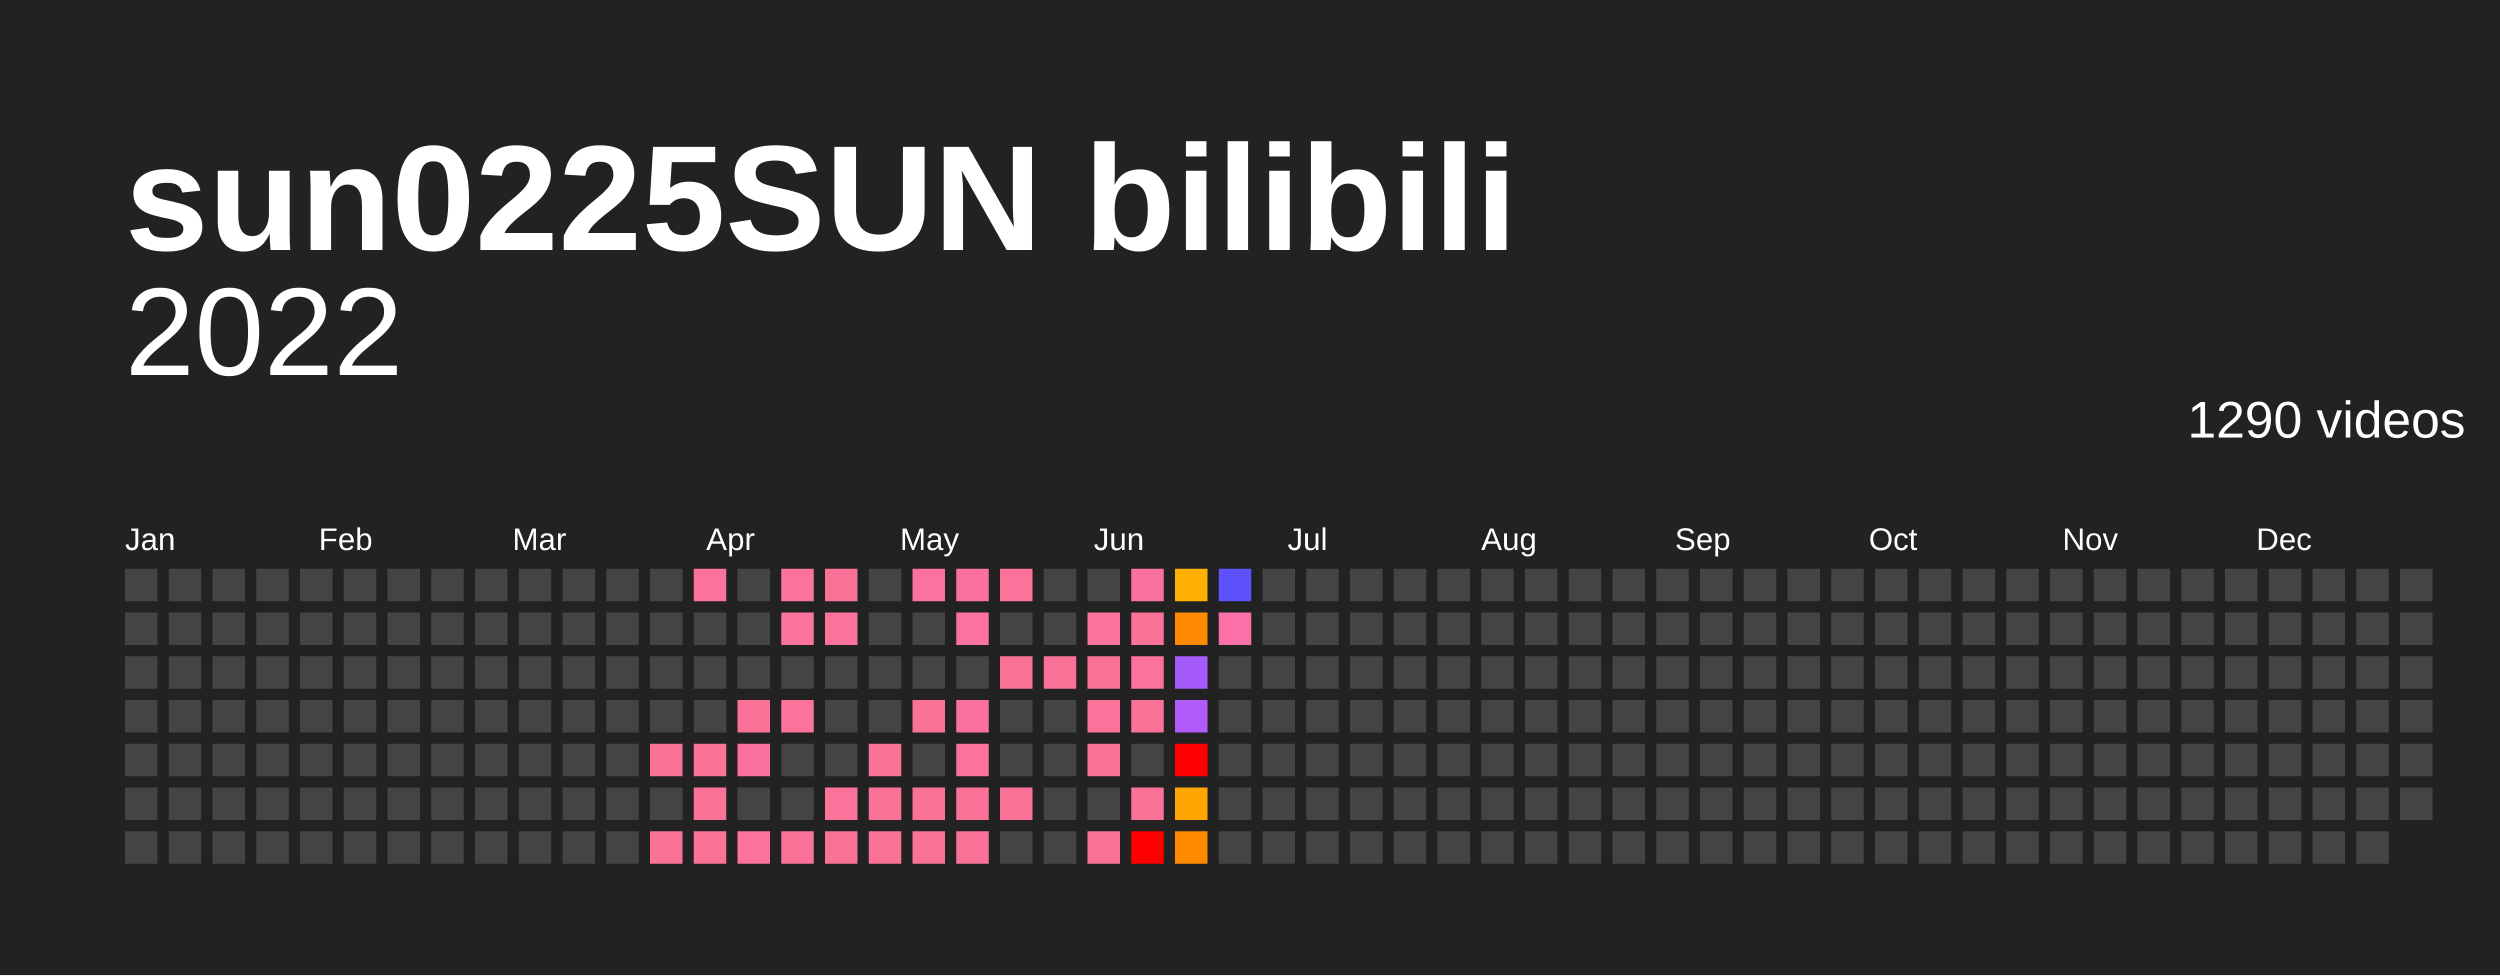
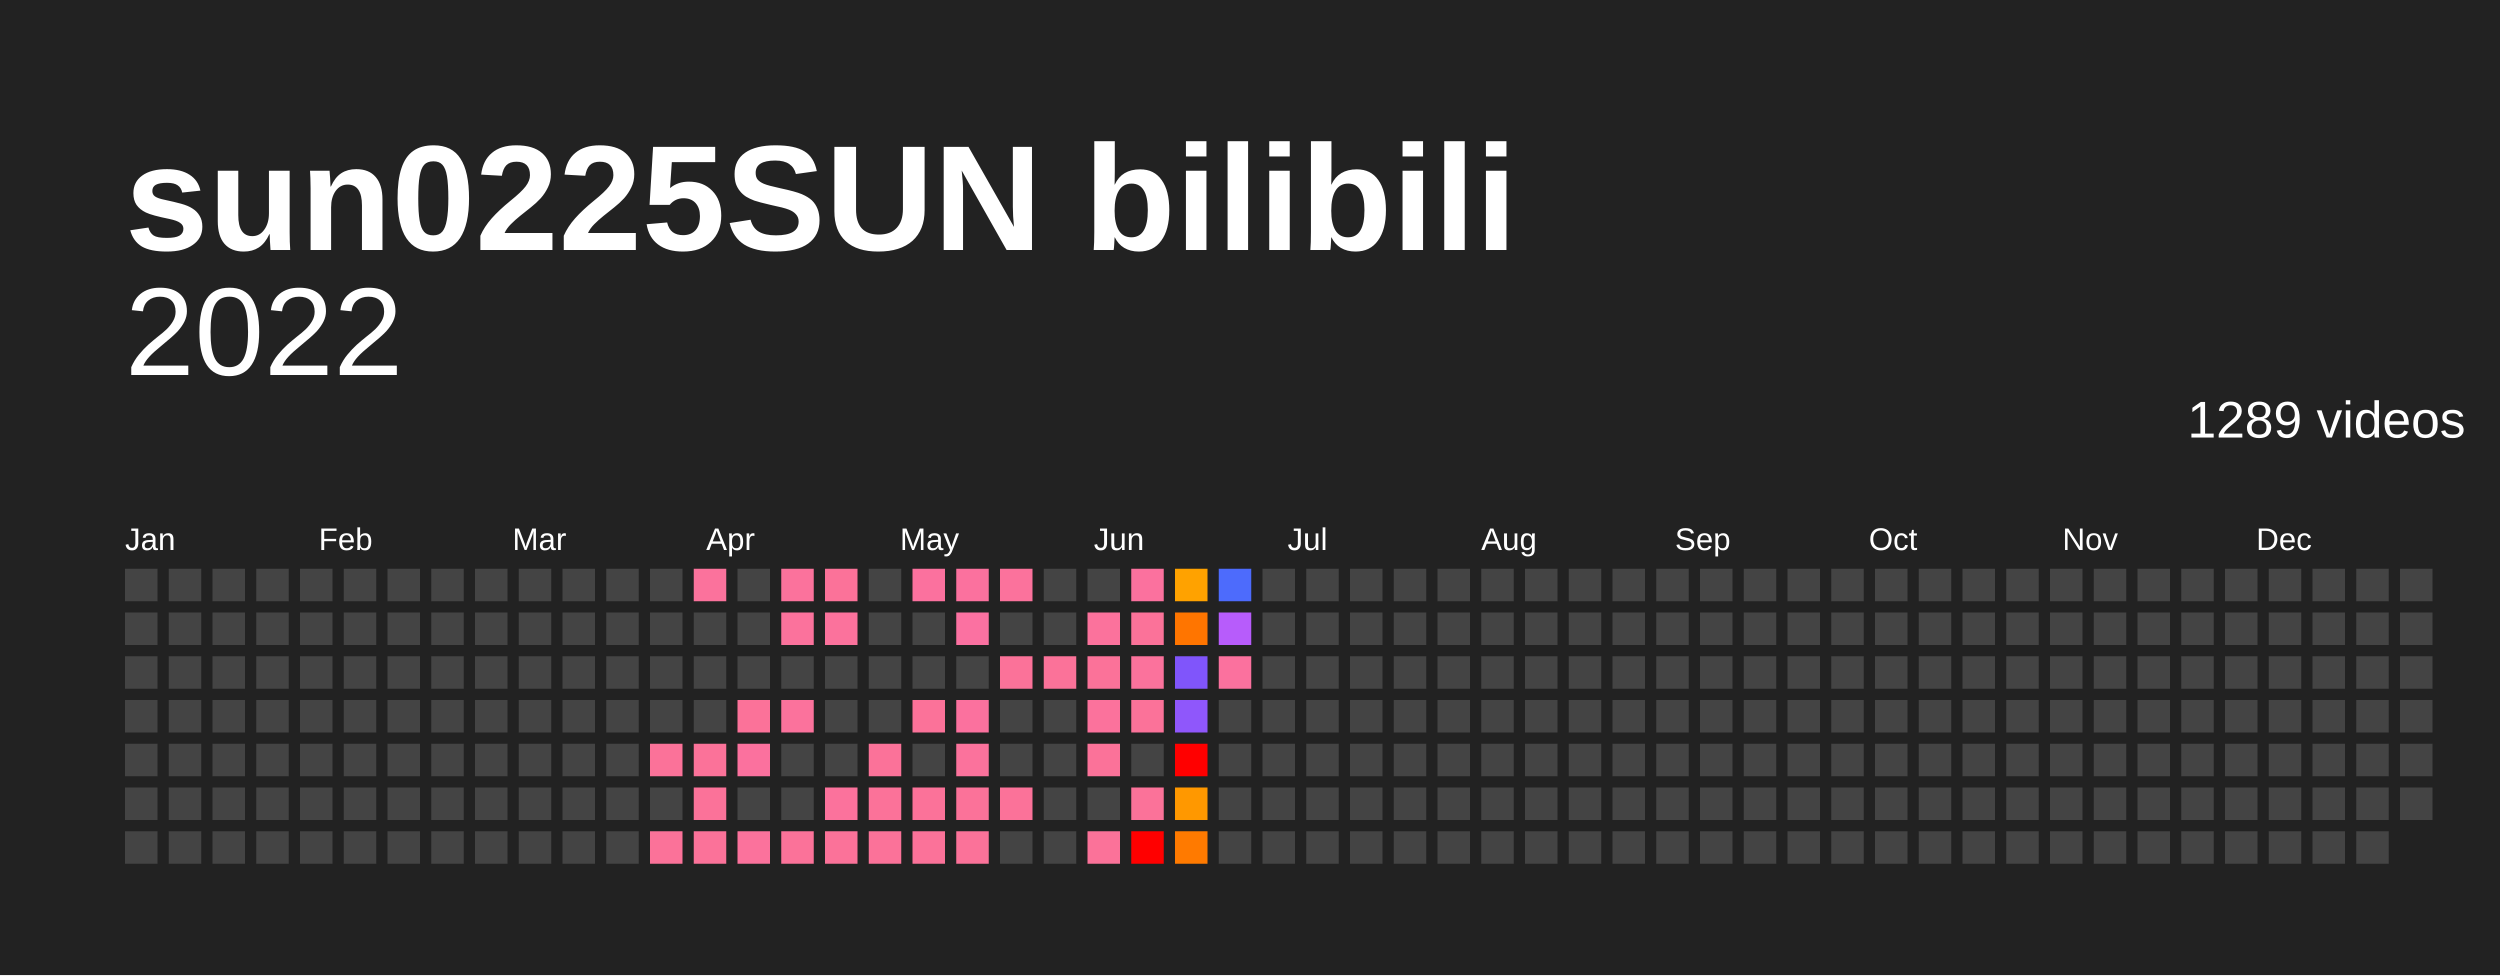
<svg xmlns="http://www.w3.org/2000/svg" baseProfile="full" height="78mm" version="1.1" viewBox="0,0,200,78" width="200mm">
  <defs />
  <rect fill="#222222" height="78" width="200" x="0" y="0" />
  <text fill="#FFFFFF" style="font-size:12px; font-family:Arial; font-weight:bold;" x="10" y="20">sun0225SUN bilibili</text>
  <text alignment-baseline="hanging" fill="#FFFFFF" style="font-size:10.0px; font-family:Arial;" x="10" y="30">2022</text>
-   <text alignment-baseline="hanging" fill="#FFFFFF" style="font-size:4.125px; font-family:Arial;" x="175" y="35">1290 videos</text>
+   <text alignment-baseline="hanging" fill="#FFFFFF" style="font-size:4.125px; font-family:Arial;" x="175" y="35">1289 videos</text>
  <text fill="#FFFFFF" style="font-size:2.5px; font-family:Arial" x="10.0" y="44">Jan</text>
  <text fill="#FFFFFF" style="font-size:2.5px; font-family:Arial" x="25.5" y="44">Feb</text>
  <text fill="#FFFFFF" style="font-size:2.5px; font-family:Arial" x="41.0" y="44">Mar</text>
  <text fill="#FFFFFF" style="font-size:2.5px; font-family:Arial" x="56.5" y="44">Apr</text>
  <text fill="#FFFFFF" style="font-size:2.5px; font-family:Arial" x="72.0" y="44">May</text>
  <text fill="#FFFFFF" style="font-size:2.5px; font-family:Arial" x="87.5" y="44">Jun</text>
  <text fill="#FFFFFF" style="font-size:2.5px; font-family:Arial" x="103.0" y="44">Jul</text>
  <text fill="#FFFFFF" style="font-size:2.5px; font-family:Arial" x="118.5" y="44">Aug</text>
  <text fill="#FFFFFF" style="font-size:2.5px; font-family:Arial" x="134.0" y="44">Sep</text>
  <text fill="#FFFFFF" style="font-size:2.5px; font-family:Arial" x="149.5" y="44">Oct</text>
  <text fill="#FFFFFF" style="font-size:2.5px; font-family:Arial" x="165.0" y="44">Nov</text>
  <text fill="#FFFFFF" style="font-size:2.5px; font-family:Arial" x="180.5" y="44">Dec</text>
  <rect fill="#444444" height="2.6" width="2.6" x="10.0" y="45.5" />
  <rect fill="#444444" height="2.6" width="2.6" x="10.0" y="49.0" />
  <rect fill="#444444" height="2.6" width="2.6" x="10.0" y="52.5" />
  <rect fill="#444444" height="2.6" width="2.6" x="10.0" y="56.0" />
  <rect fill="#444444" height="2.6" width="2.6" x="10.0" y="59.5" />
  <rect fill="#444444" height="2.6" width="2.6" x="10.0" y="63.0" />
  <rect fill="#444444" height="2.6" width="2.6" x="10.0" y="66.5" />
  <rect fill="#444444" height="2.6" width="2.6" x="13.5" y="45.5" />
  <rect fill="#444444" height="2.6" width="2.6" x="13.5" y="49.0" />
  <rect fill="#444444" height="2.6" width="2.6" x="13.5" y="52.5" />
  <rect fill="#444444" height="2.6" width="2.6" x="13.5" y="56.0" />
  <rect fill="#444444" height="2.6" width="2.6" x="13.5" y="59.5" />
  <rect fill="#444444" height="2.6" width="2.6" x="13.5" y="63.0" />
  <rect fill="#444444" height="2.6" width="2.6" x="13.5" y="66.5" />
  <rect fill="#444444" height="2.6" width="2.6" x="17.0" y="45.5" />
  <rect fill="#444444" height="2.6" width="2.6" x="17.0" y="49.0" />
  <rect fill="#444444" height="2.6" width="2.6" x="17.0" y="52.5" />
  <rect fill="#444444" height="2.6" width="2.6" x="17.0" y="56.0" />
  <rect fill="#444444" height="2.6" width="2.6" x="17.0" y="59.5" />
  <rect fill="#444444" height="2.6" width="2.6" x="17.0" y="63.0" />
  <rect fill="#444444" height="2.6" width="2.6" x="17.0" y="66.5" />
  <rect fill="#444444" height="2.6" width="2.6" x="20.5" y="45.5" />
  <rect fill="#444444" height="2.6" width="2.6" x="20.5" y="49.0" />
  <rect fill="#444444" height="2.6" width="2.6" x="20.5" y="52.5" />
  <rect fill="#444444" height="2.6" width="2.6" x="20.5" y="56.0" />
  <rect fill="#444444" height="2.6" width="2.6" x="20.5" y="59.5" />
  <rect fill="#444444" height="2.6" width="2.6" x="20.5" y="63.0" />
  <rect fill="#444444" height="2.6" width="2.6" x="20.5" y="66.5" />
  <rect fill="#444444" height="2.6" width="2.6" x="24.0" y="45.5" />
  <rect fill="#444444" height="2.6" width="2.6" x="24.0" y="49.0" />
  <rect fill="#444444" height="2.6" width="2.6" x="24.0" y="52.5" />
  <rect fill="#444444" height="2.6" width="2.6" x="24.0" y="56.0" />
  <rect fill="#444444" height="2.6" width="2.6" x="24.0" y="59.5" />
  <rect fill="#444444" height="2.6" width="2.6" x="24.0" y="63.0" />
  <rect fill="#444444" height="2.6" width="2.6" x="24.0" y="66.5" />
  <rect fill="#444444" height="2.6" width="2.6" x="27.5" y="45.5" />
  <rect fill="#444444" height="2.6" width="2.6" x="27.5" y="49.0" />
  <rect fill="#444444" height="2.6" width="2.6" x="27.5" y="52.5" />
  <rect fill="#444444" height="2.6" width="2.6" x="27.5" y="56.0" />
  <rect fill="#444444" height="2.6" width="2.6" x="27.5" y="59.5" />
  <rect fill="#444444" height="2.6" width="2.6" x="27.5" y="63.0" />
  <rect fill="#444444" height="2.6" width="2.6" x="27.5" y="66.5" />
  <rect fill="#444444" height="2.6" width="2.6" x="31.0" y="45.5" />
  <rect fill="#444444" height="2.6" width="2.6" x="31.0" y="49.0" />
  <rect fill="#444444" height="2.6" width="2.6" x="31.0" y="52.5" />
  <rect fill="#444444" height="2.6" width="2.6" x="31.0" y="56.0" />
  <rect fill="#444444" height="2.6" width="2.6" x="31.0" y="59.5" />
  <rect fill="#444444" height="2.6" width="2.6" x="31.0" y="63.0" />
  <rect fill="#444444" height="2.6" width="2.6" x="31.0" y="66.5" />
  <rect fill="#444444" height="2.6" width="2.6" x="34.5" y="45.5" />
  <rect fill="#444444" height="2.6" width="2.6" x="34.5" y="49.0" />
  <rect fill="#444444" height="2.6" width="2.6" x="34.5" y="52.5" />
  <rect fill="#444444" height="2.6" width="2.6" x="34.5" y="56.0" />
  <rect fill="#444444" height="2.6" width="2.6" x="34.5" y="59.5" />
  <rect fill="#444444" height="2.6" width="2.6" x="34.5" y="63.0" />
  <rect fill="#444444" height="2.6" width="2.6" x="34.5" y="66.5" />
  <rect fill="#444444" height="2.6" width="2.6" x="38.0" y="45.5" />
  <rect fill="#444444" height="2.6" width="2.6" x="38.0" y="49.0" />
  <rect fill="#444444" height="2.6" width="2.6" x="38.0" y="52.5" />
  <rect fill="#444444" height="2.6" width="2.6" x="38.0" y="56.0" />
  <rect fill="#444444" height="2.6" width="2.6" x="38.0" y="59.5" />
  <rect fill="#444444" height="2.6" width="2.6" x="38.0" y="63.0" />
  <rect fill="#444444" height="2.6" width="2.6" x="38.0" y="66.5" />
  <rect fill="#444444" height="2.6" width="2.6" x="41.5" y="45.5" />
  <rect fill="#444444" height="2.6" width="2.6" x="41.5" y="49.0" />
  <rect fill="#444444" height="2.6" width="2.6" x="41.5" y="52.5" />
  <rect fill="#444444" height="2.6" width="2.6" x="41.5" y="56.0" />
  <rect fill="#444444" height="2.6" width="2.6" x="41.5" y="59.5" />
  <rect fill="#444444" height="2.6" width="2.6" x="41.5" y="63.0" />
  <rect fill="#444444" height="2.6" width="2.6" x="41.5" y="66.5" />
  <rect fill="#444444" height="2.6" width="2.6" x="45.0" y="45.5" />
  <rect fill="#444444" height="2.6" width="2.6" x="45.0" y="49.0" />
  <rect fill="#444444" height="2.6" width="2.6" x="45.0" y="52.5" />
  <rect fill="#444444" height="2.6" width="2.6" x="45.0" y="56.0" />
  <rect fill="#444444" height="2.6" width="2.6" x="45.0" y="59.5" />
  <rect fill="#444444" height="2.6" width="2.6" x="45.0" y="63.0" />
  <rect fill="#444444" height="2.6" width="2.6" x="45.0" y="66.5" />
  <rect fill="#444444" height="2.6" width="2.6" x="48.5" y="45.5" />
  <rect fill="#444444" height="2.6" width="2.6" x="48.5" y="49.0" />
  <rect fill="#444444" height="2.6" width="2.6" x="48.5" y="52.5" />
  <rect fill="#444444" height="2.6" width="2.6" x="48.5" y="56.0" />
  <rect fill="#444444" height="2.6" width="2.6" x="48.5" y="59.5" />
  <rect fill="#444444" height="2.6" width="2.6" x="48.5" y="63.0" />
  <rect fill="#444444" height="2.6" width="2.6" x="48.5" y="66.5" />
  <rect fill="#444444" height="2.6" width="2.6" x="52.0" y="45.5" />
  <rect fill="#444444" height="2.6" width="2.6" x="52.0" y="49.0" />
  <rect fill="#444444" height="2.6" width="2.6" x="52.0" y="52.5" />
  <rect fill="#444444" height="2.6" width="2.6" x="52.0" y="56.0" />
  <rect fill="#fb7299" height="2.6" width="2.6" x="52.0" y="59.5" />
  <rect fill="#444444" height="2.6" width="2.6" x="52.0" y="63.0" />
  <rect fill="#fb7299" height="2.6" width="2.6" x="52.0" y="66.5" />
-   <rect fill="#fb729b" height="2.6" width="2.6" x="55.5" y="45.5" />
+   <rect fill="#fb729c" height="2.6" width="2.6" x="55.5" y="45.5" />
  <rect fill="#444444" height="2.6" width="2.6" x="55.5" y="49.0" />
  <rect fill="#444444" height="2.6" width="2.6" x="55.5" y="52.5" />
  <rect fill="#444444" height="2.6" width="2.6" x="55.5" y="56.0" />
  <rect fill="#fb7299" height="2.6" width="2.6" x="55.5" y="59.5" />
  <rect fill="#fb7299" height="2.6" width="2.6" x="55.5" y="63.0" />
  <rect fill="#fb7299" height="2.6" width="2.6" x="55.5" y="66.5" />
  <rect fill="#444444" height="2.6" width="2.6" x="59.0" y="45.5" />
  <rect fill="#444444" height="2.6" width="2.6" x="59.0" y="49.0" />
  <rect fill="#444444" height="2.6" width="2.6" x="59.0" y="52.5" />
  <rect fill="#fb7299" height="2.6" width="2.6" x="59.0" y="56.0" />
-   <rect fill="#fb719d" height="2.6" width="2.6" x="59.0" y="59.5" />
+   <rect fill="#fb719e" height="2.6" width="2.6" x="59.0" y="59.5" />
  <rect fill="#444444" height="2.6" width="2.6" x="59.0" y="63.0" />
-   <rect fill="#fb729b" height="2.6" width="2.6" x="59.0" y="66.5" />
-   <rect fill="#fb729b" height="2.6" width="2.6" x="62.5" y="45.5" />
-   <rect fill="#fb729b" height="2.6" width="2.6" x="62.5" y="49.0" />
+   <rect fill="#fb729c" height="2.6" width="2.6" x="59.0" y="66.5" />
+   <rect fill="#fb729c" height="2.6" width="2.6" x="62.5" y="45.5" />
+   <rect fill="#fb729c" height="2.6" width="2.6" x="62.5" y="49.0" />
  <rect fill="#444444" height="2.6" width="2.6" x="62.5" y="52.5" />
-   <rect fill="#fb729b" height="2.6" width="2.6" x="62.5" y="56.0" />
+   <rect fill="#fb729c" height="2.6" width="2.6" x="62.5" y="56.0" />
  <rect fill="#444444" height="2.6" width="2.6" x="62.5" y="59.5" />
  <rect fill="#444444" height="2.6" width="2.6" x="62.5" y="63.0" />
  <rect fill="#fb7299" height="2.6" width="2.6" x="62.5" y="66.5" />
  <rect fill="#fb7299" height="2.6" width="2.6" x="66.0" y="45.5" />
-   <rect fill="#fb729b" height="2.6" width="2.6" x="66.0" y="49.0" />
+   <rect fill="#fb729c" height="2.6" width="2.6" x="66.0" y="49.0" />
  <rect fill="#444444" height="2.6" width="2.6" x="66.0" y="52.5" />
  <rect fill="#444444" height="2.6" width="2.6" x="66.0" y="56.0" />
  <rect fill="#444444" height="2.6" width="2.6" x="66.0" y="59.5" />
-   <rect fill="#fb729b" height="2.6" width="2.6" x="66.0" y="63.0" />
+   <rect fill="#fb729c" height="2.6" width="2.6" x="66.0" y="63.0" />
  <rect fill="#fb7299" height="2.6" width="2.6" x="66.0" y="66.5" />
  <rect fill="#444444" height="2.6" width="2.6" x="69.5" y="45.5" />
  <rect fill="#444444" height="2.6" width="2.6" x="69.5" y="49.0" />
  <rect fill="#444444" height="2.6" width="2.6" x="69.5" y="52.5" />
  <rect fill="#444444" height="2.6" width="2.6" x="69.5" y="56.0" />
  <rect fill="#fb7299" height="2.6" width="2.6" x="69.5" y="59.5" />
  <rect fill="#fb7299" height="2.6" width="2.6" x="69.5" y="63.0" />
  <rect fill="#fb7299" height="2.6" width="2.6" x="69.5" y="66.5" />
-   <rect fill="#fb71a0" height="2.6" width="2.6" x="73.0" y="45.5" />
+   <rect fill="#fb719e" height="2.6" width="2.6" x="73.0" y="45.5" />
  <rect fill="#444444" height="2.6" width="2.6" x="73.0" y="49.0" />
  <rect fill="#444444" height="2.6" width="2.6" x="73.0" y="52.5" />
  <rect fill="#fb7299" height="2.6" width="2.6" x="73.0" y="56.0" />
  <rect fill="#444444" height="2.6" width="2.6" x="73.0" y="59.5" />
  <rect fill="#fb7299" height="2.6" width="2.6" x="73.0" y="63.0" />
  <rect fill="#fb7299" height="2.6" width="2.6" x="73.0" y="66.5" />
-   <rect fill="#fb719d" height="2.6" width="2.6" x="76.5" y="45.5" />
-   <rect fill="#fb71a0" height="2.6" width="2.6" x="76.5" y="49.0" />
+   <rect fill="#fb719e" height="2.6" width="2.6" x="76.5" y="45.5" />
+   <rect fill="#fb71a1" height="2.6" width="2.6" x="76.5" y="49.0" />
  <rect fill="#444444" height="2.6" width="2.6" x="76.5" y="52.5" />
-   <rect fill="#fb719d" height="2.6" width="2.6" x="76.5" y="56.0" />
-   <rect fill="#fb729b" height="2.6" width="2.6" x="76.5" y="59.5" />
+   <rect fill="#fb719e" height="2.6" width="2.6" x="76.5" y="56.0" />
+   <rect fill="#fb729c" height="2.6" width="2.6" x="76.5" y="59.5" />
  <rect fill="#fb7299" height="2.6" width="2.6" x="76.5" y="63.0" />
  <rect fill="#fb7299" height="2.6" width="2.6" x="76.5" y="66.5" />
-   <rect fill="#fb729b" height="2.6" width="2.6" x="80.0" y="45.5" />
+   <rect fill="#fb729c" height="2.6" width="2.6" x="80.0" y="45.5" />
  <rect fill="#444444" height="2.6" width="2.6" x="80.0" y="49.0" />
  <rect fill="#fb7299" height="2.6" width="2.6" x="80.0" y="52.5" />
  <rect fill="#444444" height="2.6" width="2.6" x="80.0" y="56.0" />
  <rect fill="#444444" height="2.6" width="2.6" x="80.0" y="59.5" />
  <rect fill="#fb7299" height="2.6" width="2.6" x="80.0" y="63.0" />
  <rect fill="#444444" height="2.6" width="2.6" x="80.0" y="66.5" />
  <rect fill="#444444" height="2.6" width="2.6" x="83.5" y="45.5" />
  <rect fill="#444444" height="2.6" width="2.6" x="83.5" y="49.0" />
  <rect fill="#fb7299" height="2.6" width="2.6" x="83.5" y="52.5" />
  <rect fill="#444444" height="2.6" width="2.6" x="83.5" y="56.0" />
  <rect fill="#444444" height="2.6" width="2.6" x="83.5" y="59.5" />
  <rect fill="#444444" height="2.6" width="2.6" x="83.5" y="63.0" />
  <rect fill="#444444" height="2.6" width="2.6" x="83.5" y="66.5" />
  <rect fill="#444444" height="2.6" width="2.6" x="87.0" y="45.5" />
-   <rect fill="#fb729b" height="2.6" width="2.6" x="87.0" y="49.0" />
+   <rect fill="#fb729c" height="2.6" width="2.6" x="87.0" y="49.0" />
  <rect fill="#fb7299" height="2.6" width="2.6" x="87.0" y="52.5" />
-   <rect fill="#fb729b" height="2.6" width="2.6" x="87.0" y="56.0" />
+   <rect fill="#fb729c" height="2.6" width="2.6" x="87.0" y="56.0" />
  <rect fill="#fb7299" height="2.6" width="2.6" x="87.0" y="59.5" />
  <rect fill="#444444" height="2.6" width="2.6" x="87.0" y="63.0" />
  <rect fill="#fb7299" height="2.6" width="2.6" x="87.0" y="66.5" />
-   <rect fill="#fb719d" height="2.6" width="2.6" x="90.5" y="45.5" />
+   <rect fill="#fb719e" height="2.6" width="2.6" x="90.5" y="45.5" />
  <rect fill="#fb7299" height="2.6" width="2.6" x="90.5" y="49.0" />
-   <rect fill="#fb729b" height="2.6" width="2.6" x="90.5" y="52.5" />
+   <rect fill="#fb729c" height="2.6" width="2.6" x="90.5" y="52.5" />
  <rect fill="#fb7299" height="2.6" width="2.6" x="90.5" y="56.0" />
  <rect fill="#444444" height="2.6" width="2.6" x="90.5" y="59.5" />
  <rect fill="#fb7299" height="2.6" width="2.6" x="90.5" y="63.0" />
  <rect fill="red" height="2.6" width="2.6" x="90.5" y="66.5" />
-   <rect fill="#ffb000" height="2.6" width="2.6" x="94.0" y="45.5" />
-   <rect fill="#ff8900" height="2.6" width="2.6" x="94.0" y="49.0" />
-   <rect fill="#a55afb" height="2.6" width="2.6" x="94.0" y="52.5" />
-   <rect fill="#b15bfb" height="2.6" width="2.6" x="94.0" y="56.0" />
+   <rect fill="#ffa200" height="2.6" width="2.6" x="94.0" y="45.5" />
+   <rect fill="#ff7500" height="2.6" width="2.6" x="94.0" y="49.0" />
+   <rect fill="#8055fb" height="2.6" width="2.6" x="94.0" y="52.5" />
+   <rect fill="#8f57fb" height="2.6" width="2.6" x="94.0" y="56.0" />
  <rect fill="red" height="2.6" width="2.6" x="94.0" y="59.5" />
-   <rect fill="#ffa700" height="2.6" width="2.6" x="94.0" y="63.0" />
-   <rect fill="#ff8a00" height="2.6" width="2.6" x="94.0" y="66.5" />
-   <rect fill="#5d52fc" height="2.6" width="2.6" x="97.5" y="45.5" />
-   <rect fill="#fb70a7" height="2.6" width="2.6" x="97.5" y="49.0" />
-   <rect fill="#444444" height="2.6" width="2.6" x="97.5" y="52.5" />
+   <rect fill="#ff9800" height="2.6" width="2.6" x="94.0" y="63.0" />
+   <rect fill="#ff7a00" height="2.6" width="2.6" x="94.0" y="66.5" />
+   <rect fill="#4d6bfc" height="2.6" width="2.6" x="97.5" y="45.5" />
+   <rect fill="#b75cfb" height="2.6" width="2.6" x="97.5" y="49.0" />
+   <rect fill="#fb719e" height="2.6" width="2.6" x="97.5" y="52.5" />
  <rect fill="#444444" height="2.6" width="2.6" x="97.5" y="56.0" />
  <rect fill="#444444" height="2.6" width="2.6" x="97.5" y="59.5" />
  <rect fill="#444444" height="2.6" width="2.6" x="97.5" y="63.0" />
  <rect fill="#444444" height="2.6" width="2.6" x="97.5" y="66.5" />
  <rect fill="#444444" height="2.6" width="2.6" x="101.0" y="45.5" />
  <rect fill="#444444" height="2.6" width="2.6" x="101.0" y="49.0" />
  <rect fill="#444444" height="2.6" width="2.6" x="101.0" y="52.5" />
  <rect fill="#444444" height="2.6" width="2.6" x="101.0" y="56.0" />
  <rect fill="#444444" height="2.6" width="2.6" x="101.0" y="59.5" />
  <rect fill="#444444" height="2.6" width="2.6" x="101.0" y="63.0" />
  <rect fill="#444444" height="2.6" width="2.6" x="101.0" y="66.5" />
  <rect fill="#444444" height="2.6" width="2.6" x="104.5" y="45.5" />
  <rect fill="#444444" height="2.6" width="2.6" x="104.5" y="49.0" />
  <rect fill="#444444" height="2.6" width="2.6" x="104.5" y="52.5" />
  <rect fill="#444444" height="2.6" width="2.6" x="104.5" y="56.0" />
  <rect fill="#444444" height="2.6" width="2.6" x="104.5" y="59.5" />
  <rect fill="#444444" height="2.6" width="2.6" x="104.5" y="63.0" />
  <rect fill="#444444" height="2.6" width="2.6" x="104.5" y="66.5" />
  <rect fill="#444444" height="2.6" width="2.6" x="108.0" y="45.5" />
  <rect fill="#444444" height="2.6" width="2.6" x="108.0" y="49.0" />
  <rect fill="#444444" height="2.6" width="2.6" x="108.0" y="52.5" />
  <rect fill="#444444" height="2.6" width="2.6" x="108.0" y="56.0" />
  <rect fill="#444444" height="2.6" width="2.6" x="108.0" y="59.5" />
  <rect fill="#444444" height="2.6" width="2.6" x="108.0" y="63.0" />
  <rect fill="#444444" height="2.6" width="2.6" x="108.0" y="66.5" />
  <rect fill="#444444" height="2.6" width="2.6" x="111.5" y="45.5" />
  <rect fill="#444444" height="2.6" width="2.6" x="111.5" y="49.0" />
  <rect fill="#444444" height="2.6" width="2.6" x="111.5" y="52.5" />
  <rect fill="#444444" height="2.6" width="2.6" x="111.5" y="56.0" />
  <rect fill="#444444" height="2.6" width="2.6" x="111.5" y="59.5" />
  <rect fill="#444444" height="2.6" width="2.6" x="111.5" y="63.0" />
  <rect fill="#444444" height="2.6" width="2.6" x="111.5" y="66.5" />
  <rect fill="#444444" height="2.6" width="2.6" x="115.0" y="45.5" />
  <rect fill="#444444" height="2.6" width="2.6" x="115.0" y="49.0" />
  <rect fill="#444444" height="2.6" width="2.6" x="115.0" y="52.5" />
  <rect fill="#444444" height="2.6" width="2.6" x="115.0" y="56.0" />
  <rect fill="#444444" height="2.6" width="2.6" x="115.0" y="59.5" />
  <rect fill="#444444" height="2.6" width="2.6" x="115.0" y="63.0" />
  <rect fill="#444444" height="2.6" width="2.6" x="115.0" y="66.5" />
  <rect fill="#444444" height="2.6" width="2.6" x="118.5" y="45.5" />
  <rect fill="#444444" height="2.6" width="2.6" x="118.5" y="49.0" />
  <rect fill="#444444" height="2.6" width="2.6" x="118.5" y="52.5" />
  <rect fill="#444444" height="2.6" width="2.6" x="118.5" y="56.0" />
  <rect fill="#444444" height="2.6" width="2.6" x="118.5" y="59.5" />
  <rect fill="#444444" height="2.6" width="2.6" x="118.5" y="63.0" />
  <rect fill="#444444" height="2.6" width="2.6" x="118.5" y="66.5" />
  <rect fill="#444444" height="2.6" width="2.6" x="122.0" y="45.5" />
  <rect fill="#444444" height="2.6" width="2.6" x="122.0" y="49.0" />
  <rect fill="#444444" height="2.6" width="2.6" x="122.0" y="52.5" />
  <rect fill="#444444" height="2.6" width="2.6" x="122.0" y="56.0" />
  <rect fill="#444444" height="2.6" width="2.6" x="122.0" y="59.5" />
  <rect fill="#444444" height="2.6" width="2.6" x="122.0" y="63.0" />
  <rect fill="#444444" height="2.6" width="2.6" x="122.0" y="66.5" />
  <rect fill="#444444" height="2.6" width="2.6" x="125.5" y="45.5" />
  <rect fill="#444444" height="2.6" width="2.6" x="125.5" y="49.0" />
  <rect fill="#444444" height="2.6" width="2.6" x="125.5" y="52.5" />
  <rect fill="#444444" height="2.6" width="2.6" x="125.5" y="56.0" />
  <rect fill="#444444" height="2.6" width="2.6" x="125.5" y="59.5" />
  <rect fill="#444444" height="2.6" width="2.6" x="125.5" y="63.0" />
  <rect fill="#444444" height="2.6" width="2.6" x="125.5" y="66.5" />
  <rect fill="#444444" height="2.6" width="2.6" x="129.0" y="45.5" />
  <rect fill="#444444" height="2.6" width="2.6" x="129.0" y="49.0" />
  <rect fill="#444444" height="2.6" width="2.6" x="129.0" y="52.5" />
  <rect fill="#444444" height="2.6" width="2.6" x="129.0" y="56.0" />
  <rect fill="#444444" height="2.6" width="2.6" x="129.0" y="59.5" />
  <rect fill="#444444" height="2.6" width="2.6" x="129.0" y="63.0" />
  <rect fill="#444444" height="2.6" width="2.6" x="129.0" y="66.5" />
  <rect fill="#444444" height="2.6" width="2.6" x="132.5" y="45.5" />
  <rect fill="#444444" height="2.6" width="2.6" x="132.5" y="49.0" />
  <rect fill="#444444" height="2.6" width="2.6" x="132.5" y="52.5" />
  <rect fill="#444444" height="2.6" width="2.6" x="132.5" y="56.0" />
  <rect fill="#444444" height="2.6" width="2.6" x="132.5" y="59.5" />
  <rect fill="#444444" height="2.6" width="2.6" x="132.5" y="63.0" />
  <rect fill="#444444" height="2.6" width="2.6" x="132.5" y="66.5" />
  <rect fill="#444444" height="2.6" width="2.6" x="136.0" y="45.5" />
  <rect fill="#444444" height="2.6" width="2.6" x="136.0" y="49.0" />
  <rect fill="#444444" height="2.6" width="2.6" x="136.0" y="52.5" />
  <rect fill="#444444" height="2.6" width="2.6" x="136.0" y="56.0" />
  <rect fill="#444444" height="2.6" width="2.6" x="136.0" y="59.5" />
  <rect fill="#444444" height="2.6" width="2.6" x="136.0" y="63.0" />
  <rect fill="#444444" height="2.6" width="2.6" x="136.0" y="66.5" />
  <rect fill="#444444" height="2.6" width="2.6" x="139.5" y="45.5" />
  <rect fill="#444444" height="2.6" width="2.6" x="139.5" y="49.0" />
  <rect fill="#444444" height="2.6" width="2.6" x="139.5" y="52.5" />
  <rect fill="#444444" height="2.6" width="2.6" x="139.5" y="56.0" />
  <rect fill="#444444" height="2.6" width="2.6" x="139.5" y="59.5" />
  <rect fill="#444444" height="2.6" width="2.6" x="139.5" y="63.0" />
  <rect fill="#444444" height="2.6" width="2.6" x="139.5" y="66.5" />
  <rect fill="#444444" height="2.6" width="2.6" x="143.0" y="45.5" />
  <rect fill="#444444" height="2.6" width="2.6" x="143.0" y="49.0" />
  <rect fill="#444444" height="2.6" width="2.6" x="143.0" y="52.5" />
  <rect fill="#444444" height="2.6" width="2.6" x="143.0" y="56.0" />
  <rect fill="#444444" height="2.6" width="2.6" x="143.0" y="59.5" />
  <rect fill="#444444" height="2.6" width="2.6" x="143.0" y="63.0" />
  <rect fill="#444444" height="2.6" width="2.6" x="143.0" y="66.5" />
  <rect fill="#444444" height="2.6" width="2.6" x="146.5" y="45.5" />
  <rect fill="#444444" height="2.6" width="2.6" x="146.5" y="49.0" />
  <rect fill="#444444" height="2.6" width="2.6" x="146.5" y="52.5" />
  <rect fill="#444444" height="2.6" width="2.6" x="146.5" y="56.0" />
  <rect fill="#444444" height="2.6" width="2.6" x="146.5" y="59.5" />
  <rect fill="#444444" height="2.6" width="2.6" x="146.5" y="63.0" />
  <rect fill="#444444" height="2.6" width="2.6" x="146.5" y="66.5" />
  <rect fill="#444444" height="2.6" width="2.6" x="150.0" y="45.5" />
  <rect fill="#444444" height="2.6" width="2.6" x="150.0" y="49.0" />
  <rect fill="#444444" height="2.6" width="2.6" x="150.0" y="52.5" />
  <rect fill="#444444" height="2.6" width="2.6" x="150.0" y="56.0" />
  <rect fill="#444444" height="2.6" width="2.6" x="150.0" y="59.5" />
  <rect fill="#444444" height="2.6" width="2.6" x="150.0" y="63.0" />
  <rect fill="#444444" height="2.6" width="2.6" x="150.0" y="66.5" />
  <rect fill="#444444" height="2.6" width="2.6" x="153.5" y="45.5" />
  <rect fill="#444444" height="2.6" width="2.6" x="153.5" y="49.0" />
  <rect fill="#444444" height="2.6" width="2.6" x="153.5" y="52.5" />
  <rect fill="#444444" height="2.6" width="2.6" x="153.5" y="56.0" />
  <rect fill="#444444" height="2.6" width="2.6" x="153.5" y="59.5" />
  <rect fill="#444444" height="2.6" width="2.6" x="153.5" y="63.0" />
  <rect fill="#444444" height="2.6" width="2.6" x="153.5" y="66.5" />
  <rect fill="#444444" height="2.6" width="2.6" x="157.0" y="45.5" />
  <rect fill="#444444" height="2.6" width="2.6" x="157.0" y="49.0" />
  <rect fill="#444444" height="2.6" width="2.6" x="157.0" y="52.5" />
  <rect fill="#444444" height="2.6" width="2.6" x="157.0" y="56.0" />
  <rect fill="#444444" height="2.6" width="2.6" x="157.0" y="59.5" />
  <rect fill="#444444" height="2.6" width="2.6" x="157.0" y="63.0" />
  <rect fill="#444444" height="2.6" width="2.6" x="157.0" y="66.5" />
  <rect fill="#444444" height="2.6" width="2.6" x="160.5" y="45.5" />
  <rect fill="#444444" height="2.6" width="2.6" x="160.5" y="49.0" />
  <rect fill="#444444" height="2.6" width="2.6" x="160.5" y="52.5" />
  <rect fill="#444444" height="2.6" width="2.6" x="160.5" y="56.0" />
  <rect fill="#444444" height="2.6" width="2.6" x="160.5" y="59.5" />
  <rect fill="#444444" height="2.6" width="2.6" x="160.5" y="63.0" />
  <rect fill="#444444" height="2.6" width="2.6" x="160.5" y="66.5" />
  <rect fill="#444444" height="2.6" width="2.6" x="164.0" y="45.5" />
  <rect fill="#444444" height="2.6" width="2.6" x="164.0" y="49.0" />
  <rect fill="#444444" height="2.6" width="2.6" x="164.0" y="52.5" />
  <rect fill="#444444" height="2.6" width="2.6" x="164.0" y="56.0" />
  <rect fill="#444444" height="2.6" width="2.6" x="164.0" y="59.5" />
  <rect fill="#444444" height="2.6" width="2.6" x="164.0" y="63.0" />
  <rect fill="#444444" height="2.6" width="2.6" x="164.0" y="66.5" />
  <rect fill="#444444" height="2.6" width="2.6" x="167.5" y="45.5" />
  <rect fill="#444444" height="2.6" width="2.6" x="167.5" y="49.0" />
  <rect fill="#444444" height="2.6" width="2.6" x="167.5" y="52.5" />
  <rect fill="#444444" height="2.6" width="2.6" x="167.5" y="56.0" />
  <rect fill="#444444" height="2.6" width="2.6" x="167.5" y="59.5" />
  <rect fill="#444444" height="2.6" width="2.6" x="167.5" y="63.0" />
  <rect fill="#444444" height="2.6" width="2.6" x="167.5" y="66.5" />
  <rect fill="#444444" height="2.6" width="2.6" x="171.0" y="45.5" />
  <rect fill="#444444" height="2.6" width="2.6" x="171.0" y="49.0" />
  <rect fill="#444444" height="2.6" width="2.6" x="171.0" y="52.5" />
  <rect fill="#444444" height="2.6" width="2.6" x="171.0" y="56.0" />
  <rect fill="#444444" height="2.6" width="2.6" x="171.0" y="59.5" />
  <rect fill="#444444" height="2.6" width="2.6" x="171.0" y="63.0" />
  <rect fill="#444444" height="2.6" width="2.6" x="171.0" y="66.5" />
  <rect fill="#444444" height="2.6" width="2.6" x="174.5" y="45.5" />
  <rect fill="#444444" height="2.6" width="2.6" x="174.5" y="49.0" />
  <rect fill="#444444" height="2.6" width="2.6" x="174.5" y="52.5" />
  <rect fill="#444444" height="2.6" width="2.6" x="174.5" y="56.0" />
  <rect fill="#444444" height="2.6" width="2.6" x="174.5" y="59.5" />
  <rect fill="#444444" height="2.6" width="2.6" x="174.5" y="63.0" />
  <rect fill="#444444" height="2.6" width="2.6" x="174.5" y="66.5" />
  <rect fill="#444444" height="2.6" width="2.6" x="178.0" y="45.5" />
  <rect fill="#444444" height="2.6" width="2.6" x="178.0" y="49.0" />
  <rect fill="#444444" height="2.6" width="2.6" x="178.0" y="52.5" />
  <rect fill="#444444" height="2.6" width="2.6" x="178.0" y="56.0" />
  <rect fill="#444444" height="2.6" width="2.6" x="178.0" y="59.5" />
  <rect fill="#444444" height="2.6" width="2.6" x="178.0" y="63.0" />
  <rect fill="#444444" height="2.6" width="2.6" x="178.0" y="66.5" />
  <rect fill="#444444" height="2.6" width="2.6" x="181.5" y="45.5" />
  <rect fill="#444444" height="2.6" width="2.6" x="181.5" y="49.0" />
  <rect fill="#444444" height="2.6" width="2.6" x="181.5" y="52.5" />
  <rect fill="#444444" height="2.6" width="2.6" x="181.5" y="56.0" />
  <rect fill="#444444" height="2.6" width="2.6" x="181.5" y="59.5" />
  <rect fill="#444444" height="2.6" width="2.6" x="181.5" y="63.0" />
  <rect fill="#444444" height="2.6" width="2.6" x="181.5" y="66.5" />
  <rect fill="#444444" height="2.6" width="2.6" x="185.0" y="45.5" />
  <rect fill="#444444" height="2.6" width="2.6" x="185.0" y="49.0" />
  <rect fill="#444444" height="2.6" width="2.6" x="185.0" y="52.5" />
  <rect fill="#444444" height="2.6" width="2.6" x="185.0" y="56.0" />
  <rect fill="#444444" height="2.6" width="2.6" x="185.0" y="59.5" />
  <rect fill="#444444" height="2.6" width="2.6" x="185.0" y="63.0" />
  <rect fill="#444444" height="2.6" width="2.6" x="185.0" y="66.5" />
  <rect fill="#444444" height="2.6" width="2.6" x="188.5" y="45.5" />
  <rect fill="#444444" height="2.6" width="2.6" x="188.5" y="49.0" />
  <rect fill="#444444" height="2.6" width="2.6" x="188.5" y="52.5" />
  <rect fill="#444444" height="2.6" width="2.6" x="188.5" y="56.0" />
  <rect fill="#444444" height="2.6" width="2.6" x="188.5" y="59.5" />
  <rect fill="#444444" height="2.6" width="2.6" x="188.5" y="63.0" />
  <rect fill="#444444" height="2.6" width="2.6" x="188.5" y="66.5" />
  <rect fill="#444444" height="2.6" width="2.6" x="192.0" y="45.5" />
  <rect fill="#444444" height="2.6" width="2.6" x="192.0" y="49.0" />
  <rect fill="#444444" height="2.6" width="2.6" x="192.0" y="52.5" />
  <rect fill="#444444" height="2.6" width="2.6" x="192.0" y="56.0" />
  <rect fill="#444444" height="2.6" width="2.6" x="192.0" y="59.5" />
  <rect fill="#444444" height="2.6" width="2.6" x="192.0" y="63.0" />
</svg>
